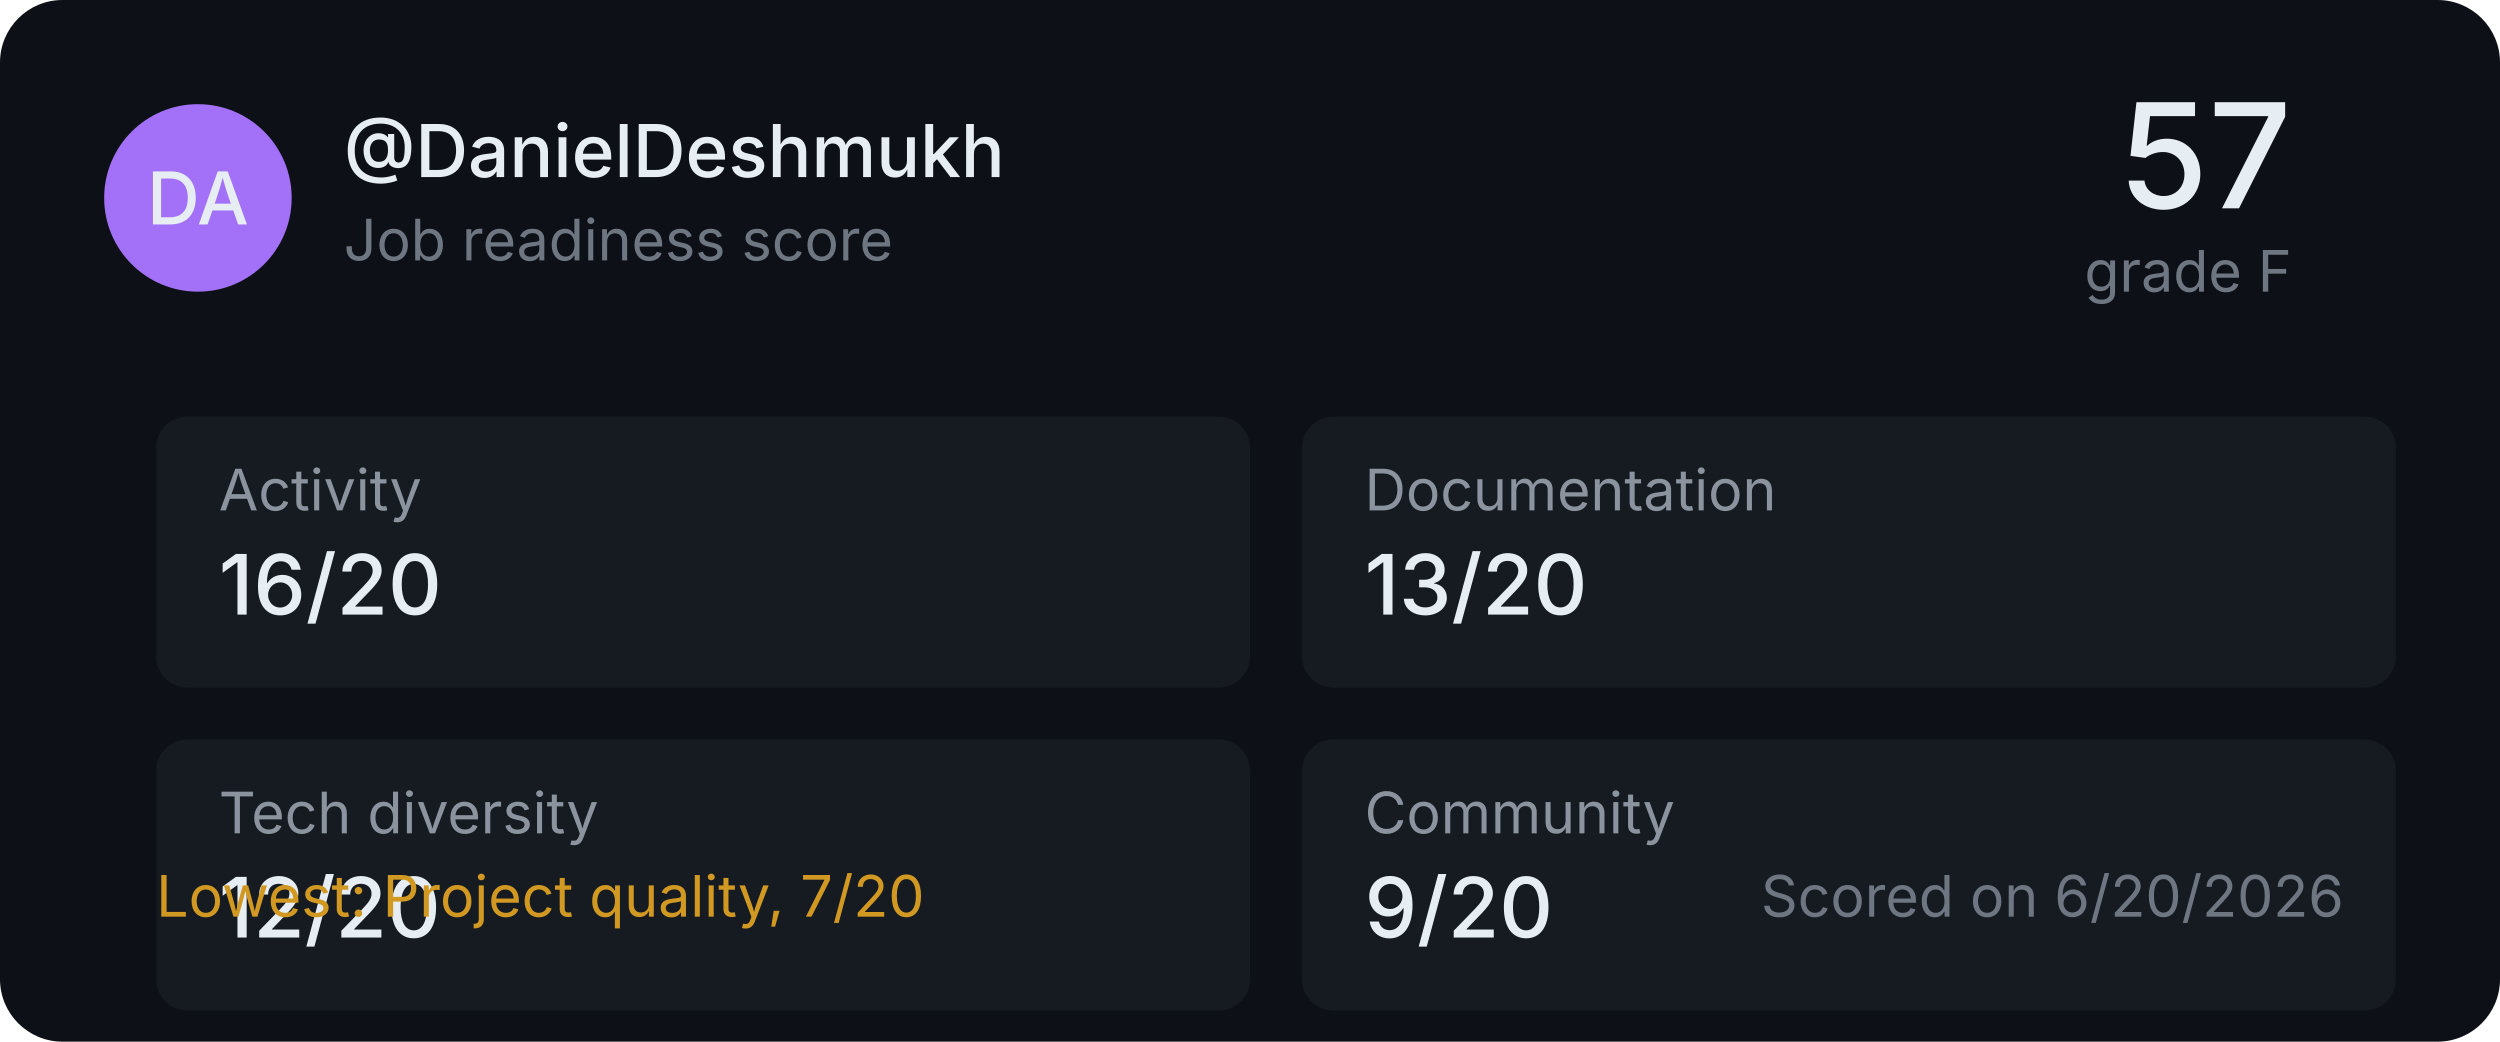
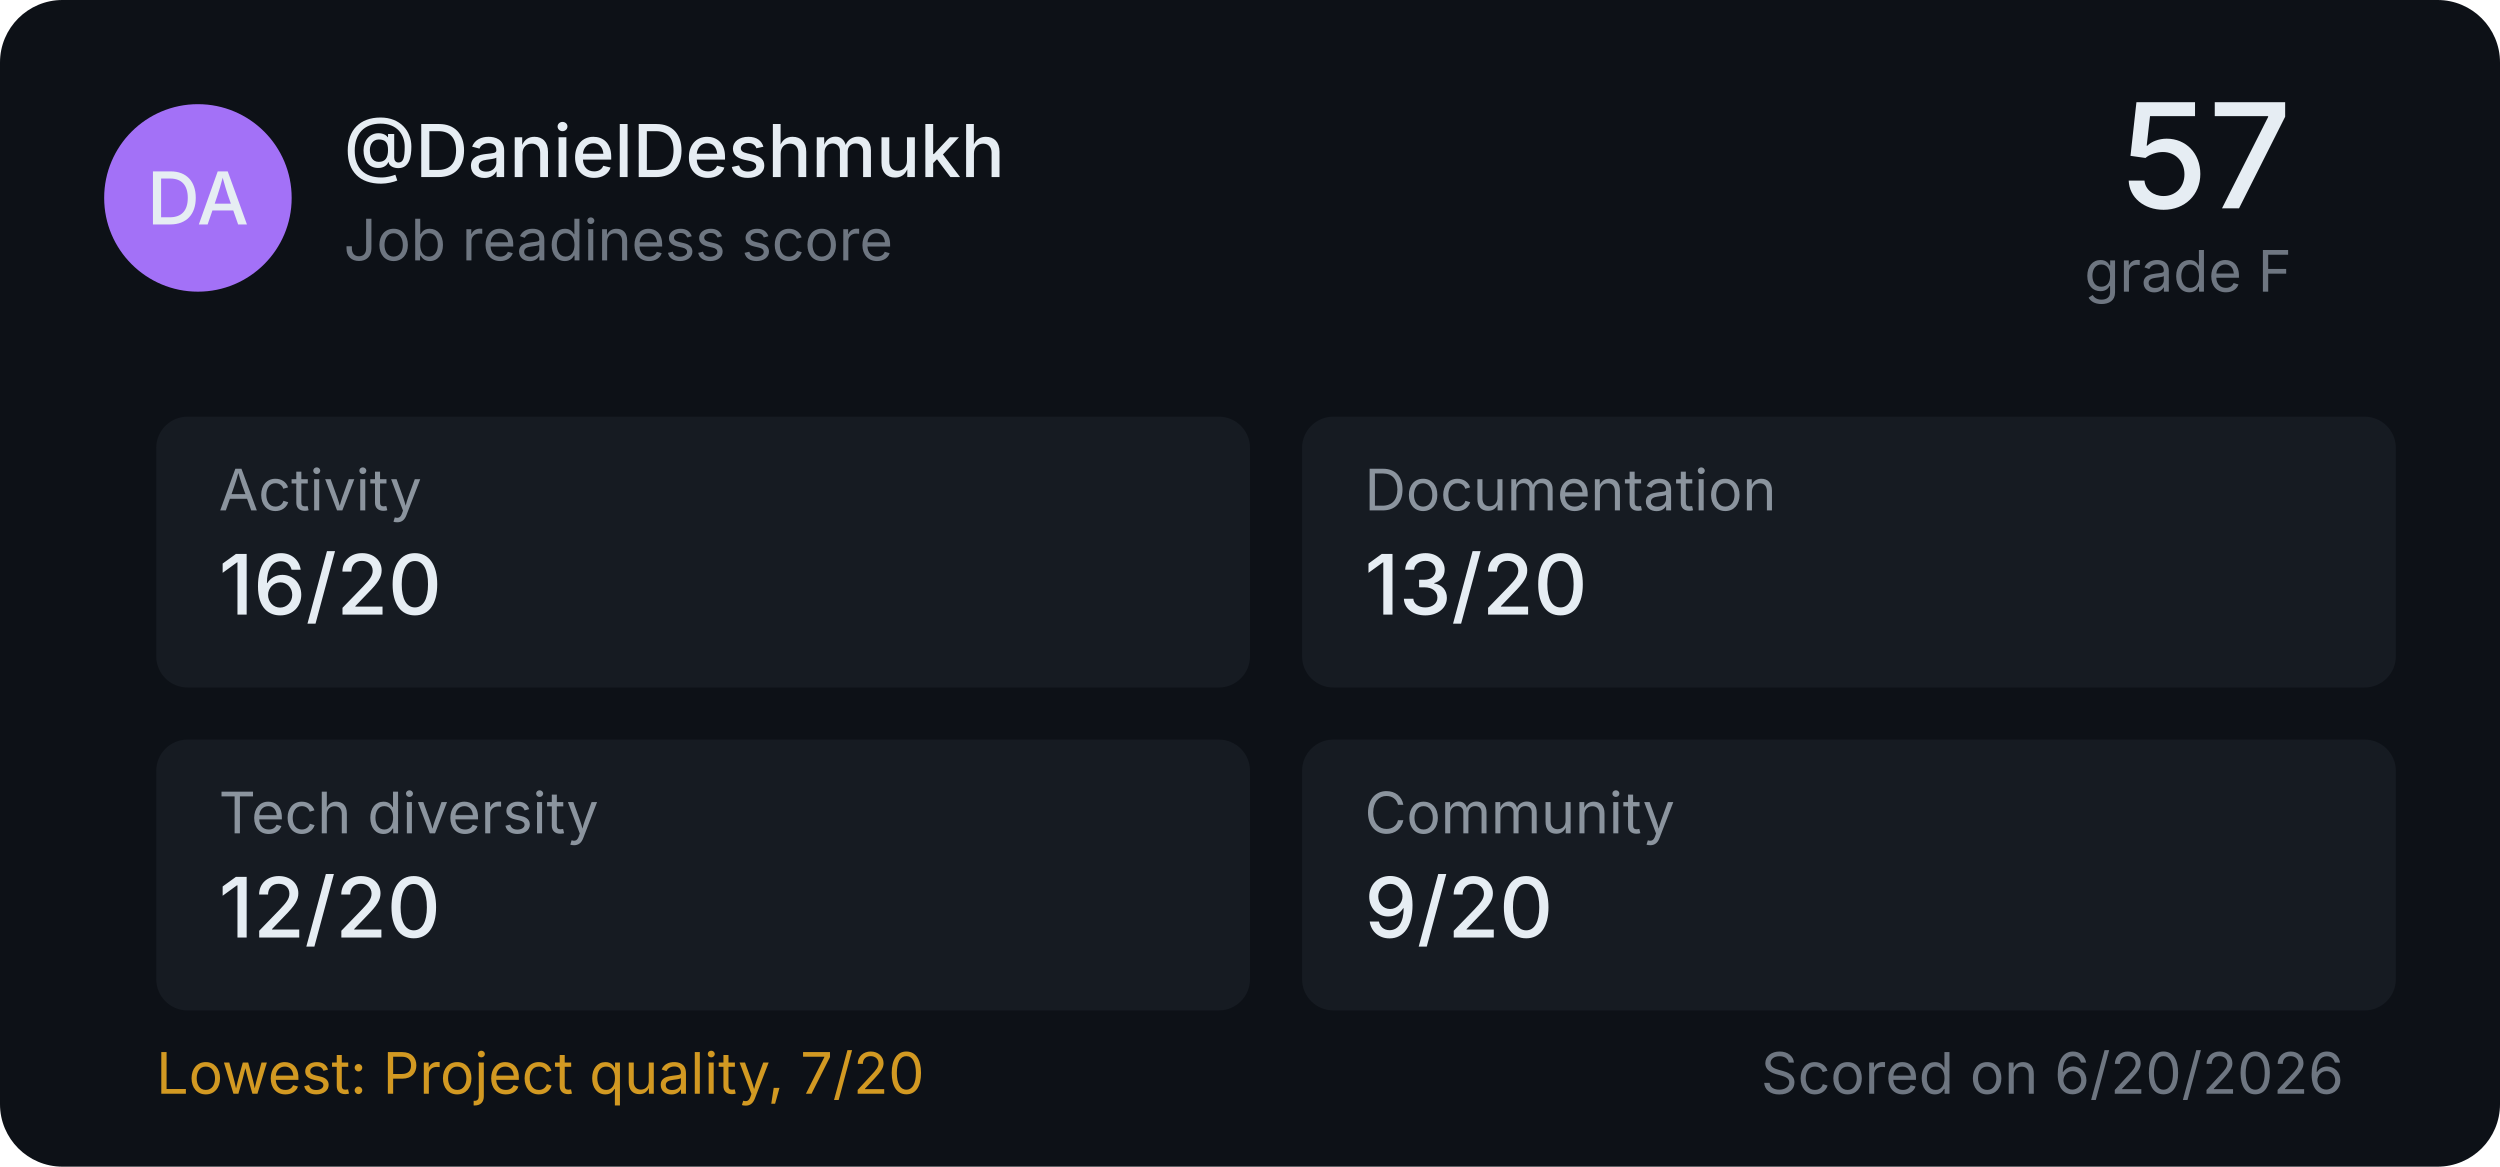
- <svg xmlns="http://www.w3.org/2000/svg" width="480" height="200" viewBox="0 0 480 200">
-   <rect width="480" height="200" fill="#0d1117" rx="12" />
+ <svg xmlns="http://www.w3.org/2000/svg" width="480" height="224" viewBox="0 0 480 224">
+   <rect width="480" height="224" fill="#0d1117" rx="12" />
  <circle cx="38" cy="38" r="18" fill="#a371f7" />
  <text x="38" y="38" font-family="-apple-system, BlinkMacSystemFont, 'Segoe UI', sans-serif" font-size="14" font-weight="500" fill="#e6edf3" text-anchor="middle" dominant-baseline="central">DA</text>
  <text x="66" y="34" font-family="-apple-system, BlinkMacSystemFont, 'Segoe UI', sans-serif" font-size="14" font-weight="500" fill="#e6edf3">@DanielDeshmukh</text>
  <text x="66" y="50" font-family="-apple-system, BlinkMacSystemFont, 'Segoe UI', sans-serif" font-size="11" fill="#6e7681">Job readiness score</text>
  <text x="440" y="40" font-family="-apple-system, BlinkMacSystemFont, 'Segoe UI', sans-serif" font-size="28" font-weight="500" fill="#e6edf3" text-anchor="end">57</text>
  <text x="440" y="56" font-family="-apple-system, BlinkMacSystemFont, 'Segoe UI', sans-serif" font-size="11" fill="#6e7681" text-anchor="end">grade F</text>
  <rect x="30" y="80" width="210" height="52" rx="6" fill="#161b22" />
  <text x="42" y="98" font-family="-apple-system, BlinkMacSystemFont, 'Segoe UI', sans-serif" font-size="11" fill="#8b949e">Activity</text>
  <text x="42" y="118" font-family="-apple-system, BlinkMacSystemFont, 'Segoe UI', sans-serif" font-size="16" font-weight="500" fill="#e6edf3">16/20</text>
  <rect x="250" y="80" width="210" height="52" rx="6" fill="#161b22" />
  <text x="262" y="98" font-family="-apple-system, BlinkMacSystemFont, 'Segoe UI', sans-serif" font-size="11" fill="#8b949e">Documentation</text>
  <text x="262" y="118" font-family="-apple-system, BlinkMacSystemFont, 'Segoe UI', sans-serif" font-size="16" font-weight="500" fill="#e6edf3">13/20</text>
  <rect x="30" y="142" width="210" height="52" rx="6" fill="#161b22" />
  <text x="42" y="160" font-family="-apple-system, BlinkMacSystemFont, 'Segoe UI', sans-serif" font-size="11" fill="#8b949e">Tech diversity</text>
  <text x="42" y="180" font-family="-apple-system, BlinkMacSystemFont, 'Segoe UI', sans-serif" font-size="16" font-weight="500" fill="#e6edf3">12/20</text>
  <rect x="250" y="142" width="210" height="52" rx="6" fill="#161b22" />
  <text x="262" y="160" font-family="-apple-system, BlinkMacSystemFont, 'Segoe UI', sans-serif" font-size="11" fill="#8b949e">Community</text>
  <text x="262" y="180" font-family="-apple-system, BlinkMacSystemFont, 'Segoe UI', sans-serif" font-size="16" font-weight="500" fill="#e6edf3">9/20</text>
-   <text x="30" y="176" font-family="-apple-system, BlinkMacSystemFont, 'Segoe UI', sans-serif" font-size="11" fill="#d29922">Lowest: Project quality, 7/20</text>
-   <text x="450" y="176" font-family="-apple-system, BlinkMacSystemFont, 'Segoe UI', sans-serif" font-size="11" fill="#6e7681" text-anchor="end">Scored on 6/20/2026</text>
+   <text x="30" y="210" font-family="-apple-system, BlinkMacSystemFont, 'Segoe UI', sans-serif" font-size="11" fill="#d29922">Lowest: Project quality, 7/20</text>
+   <text x="450" y="210" font-family="-apple-system, BlinkMacSystemFont, 'Segoe UI', sans-serif" font-size="11" fill="#6e7681" text-anchor="end">Scored on 6/20/2026</text>
</svg>
